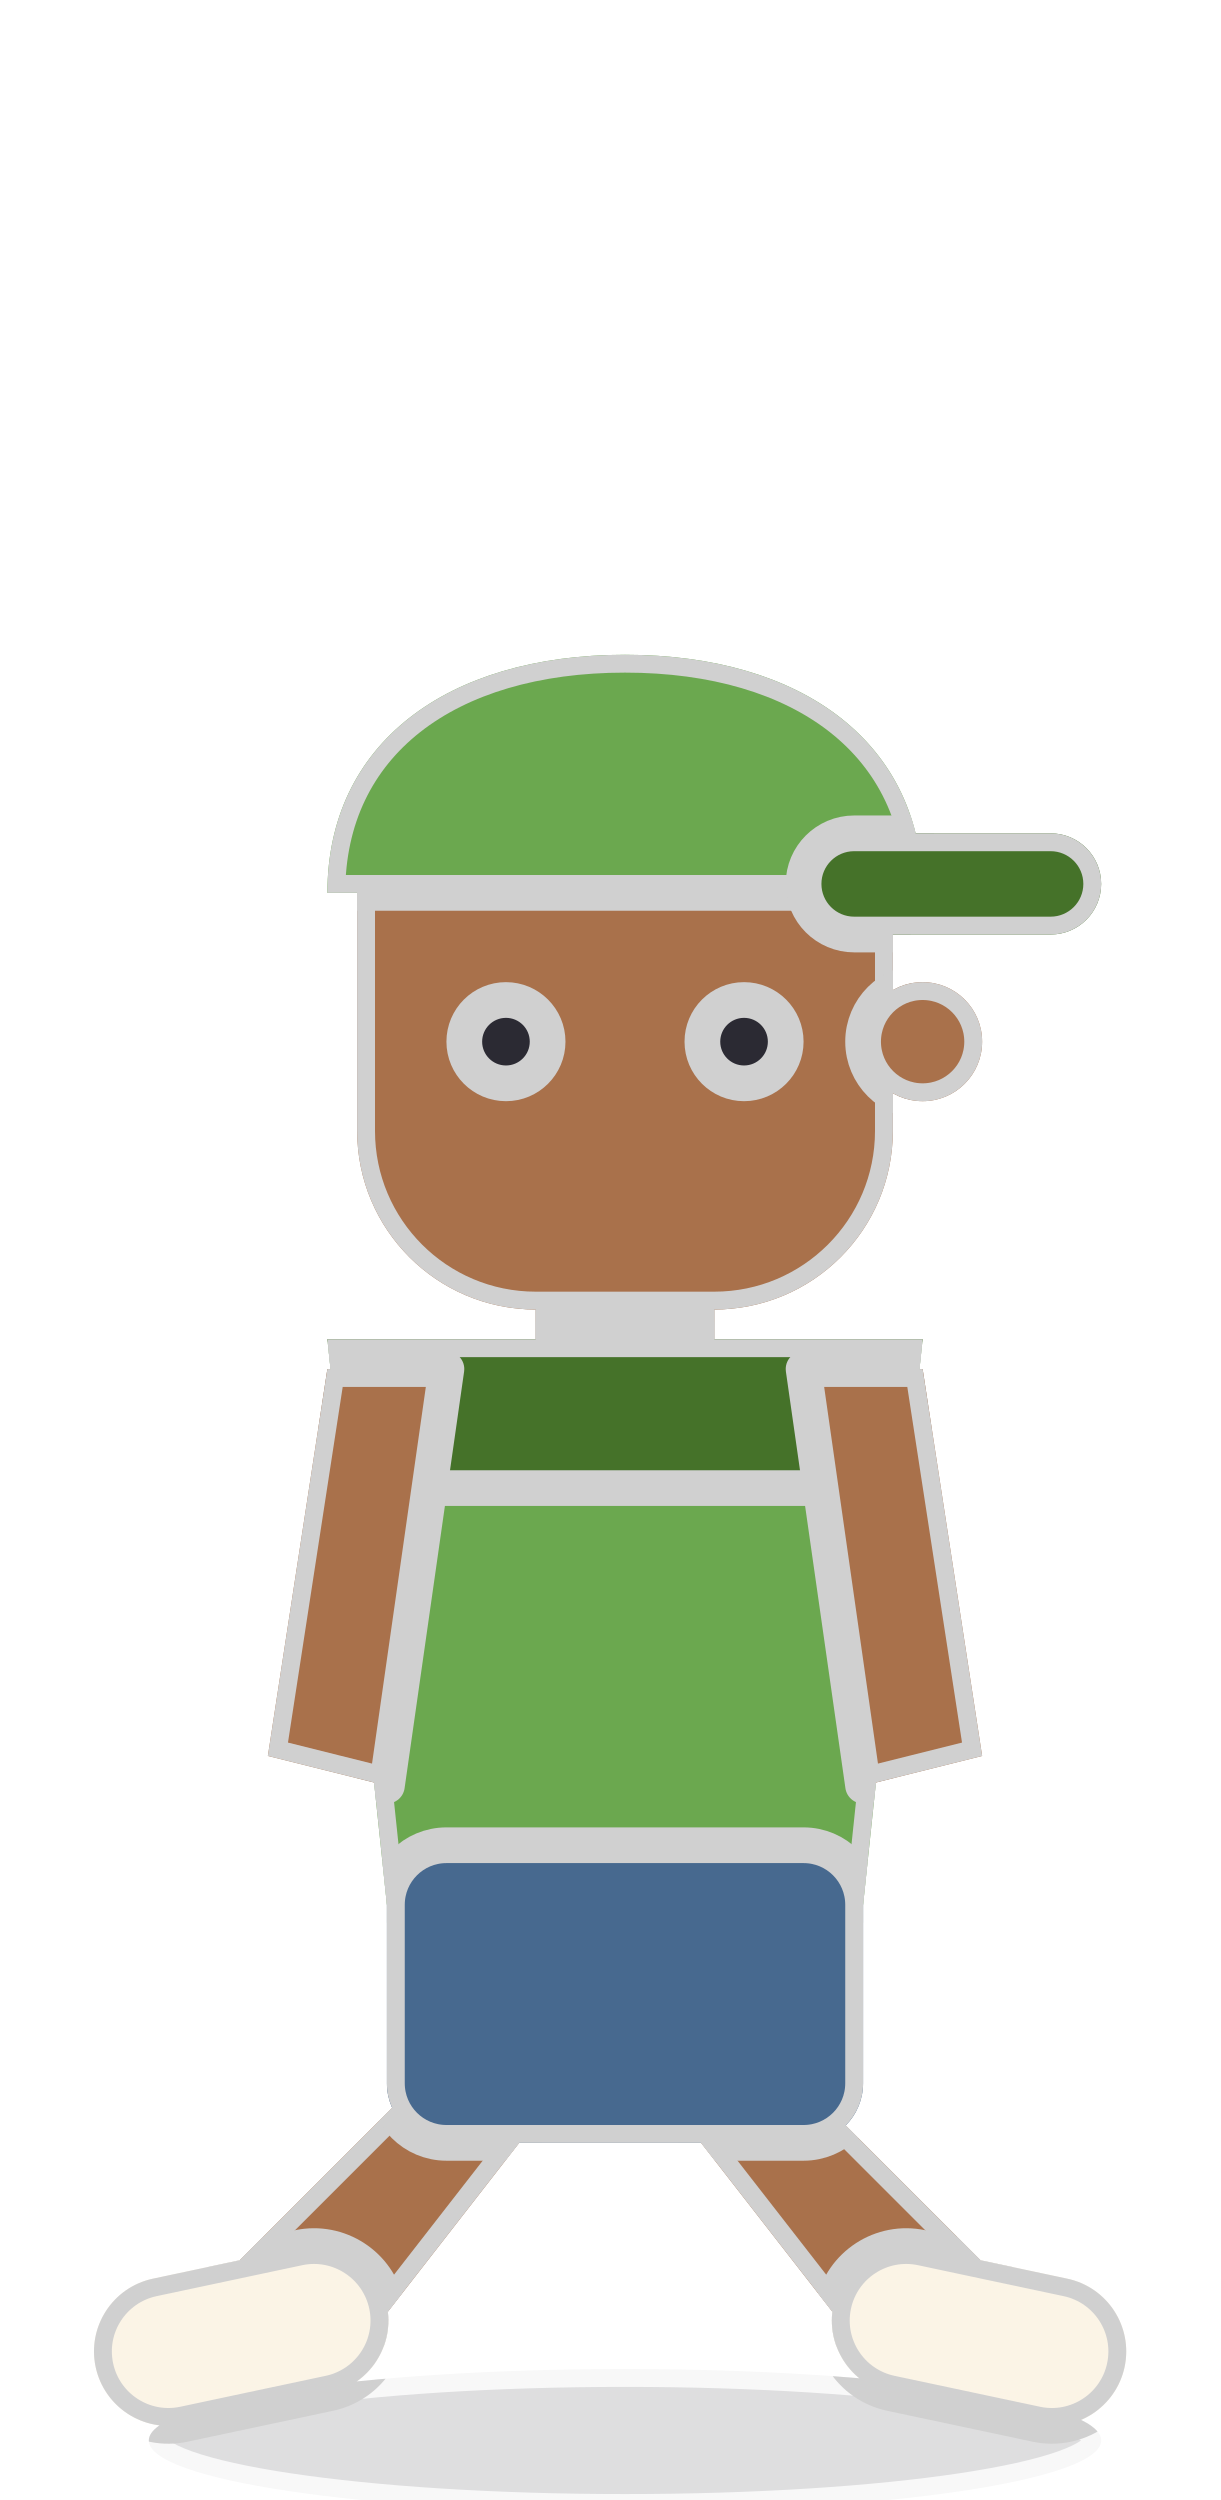
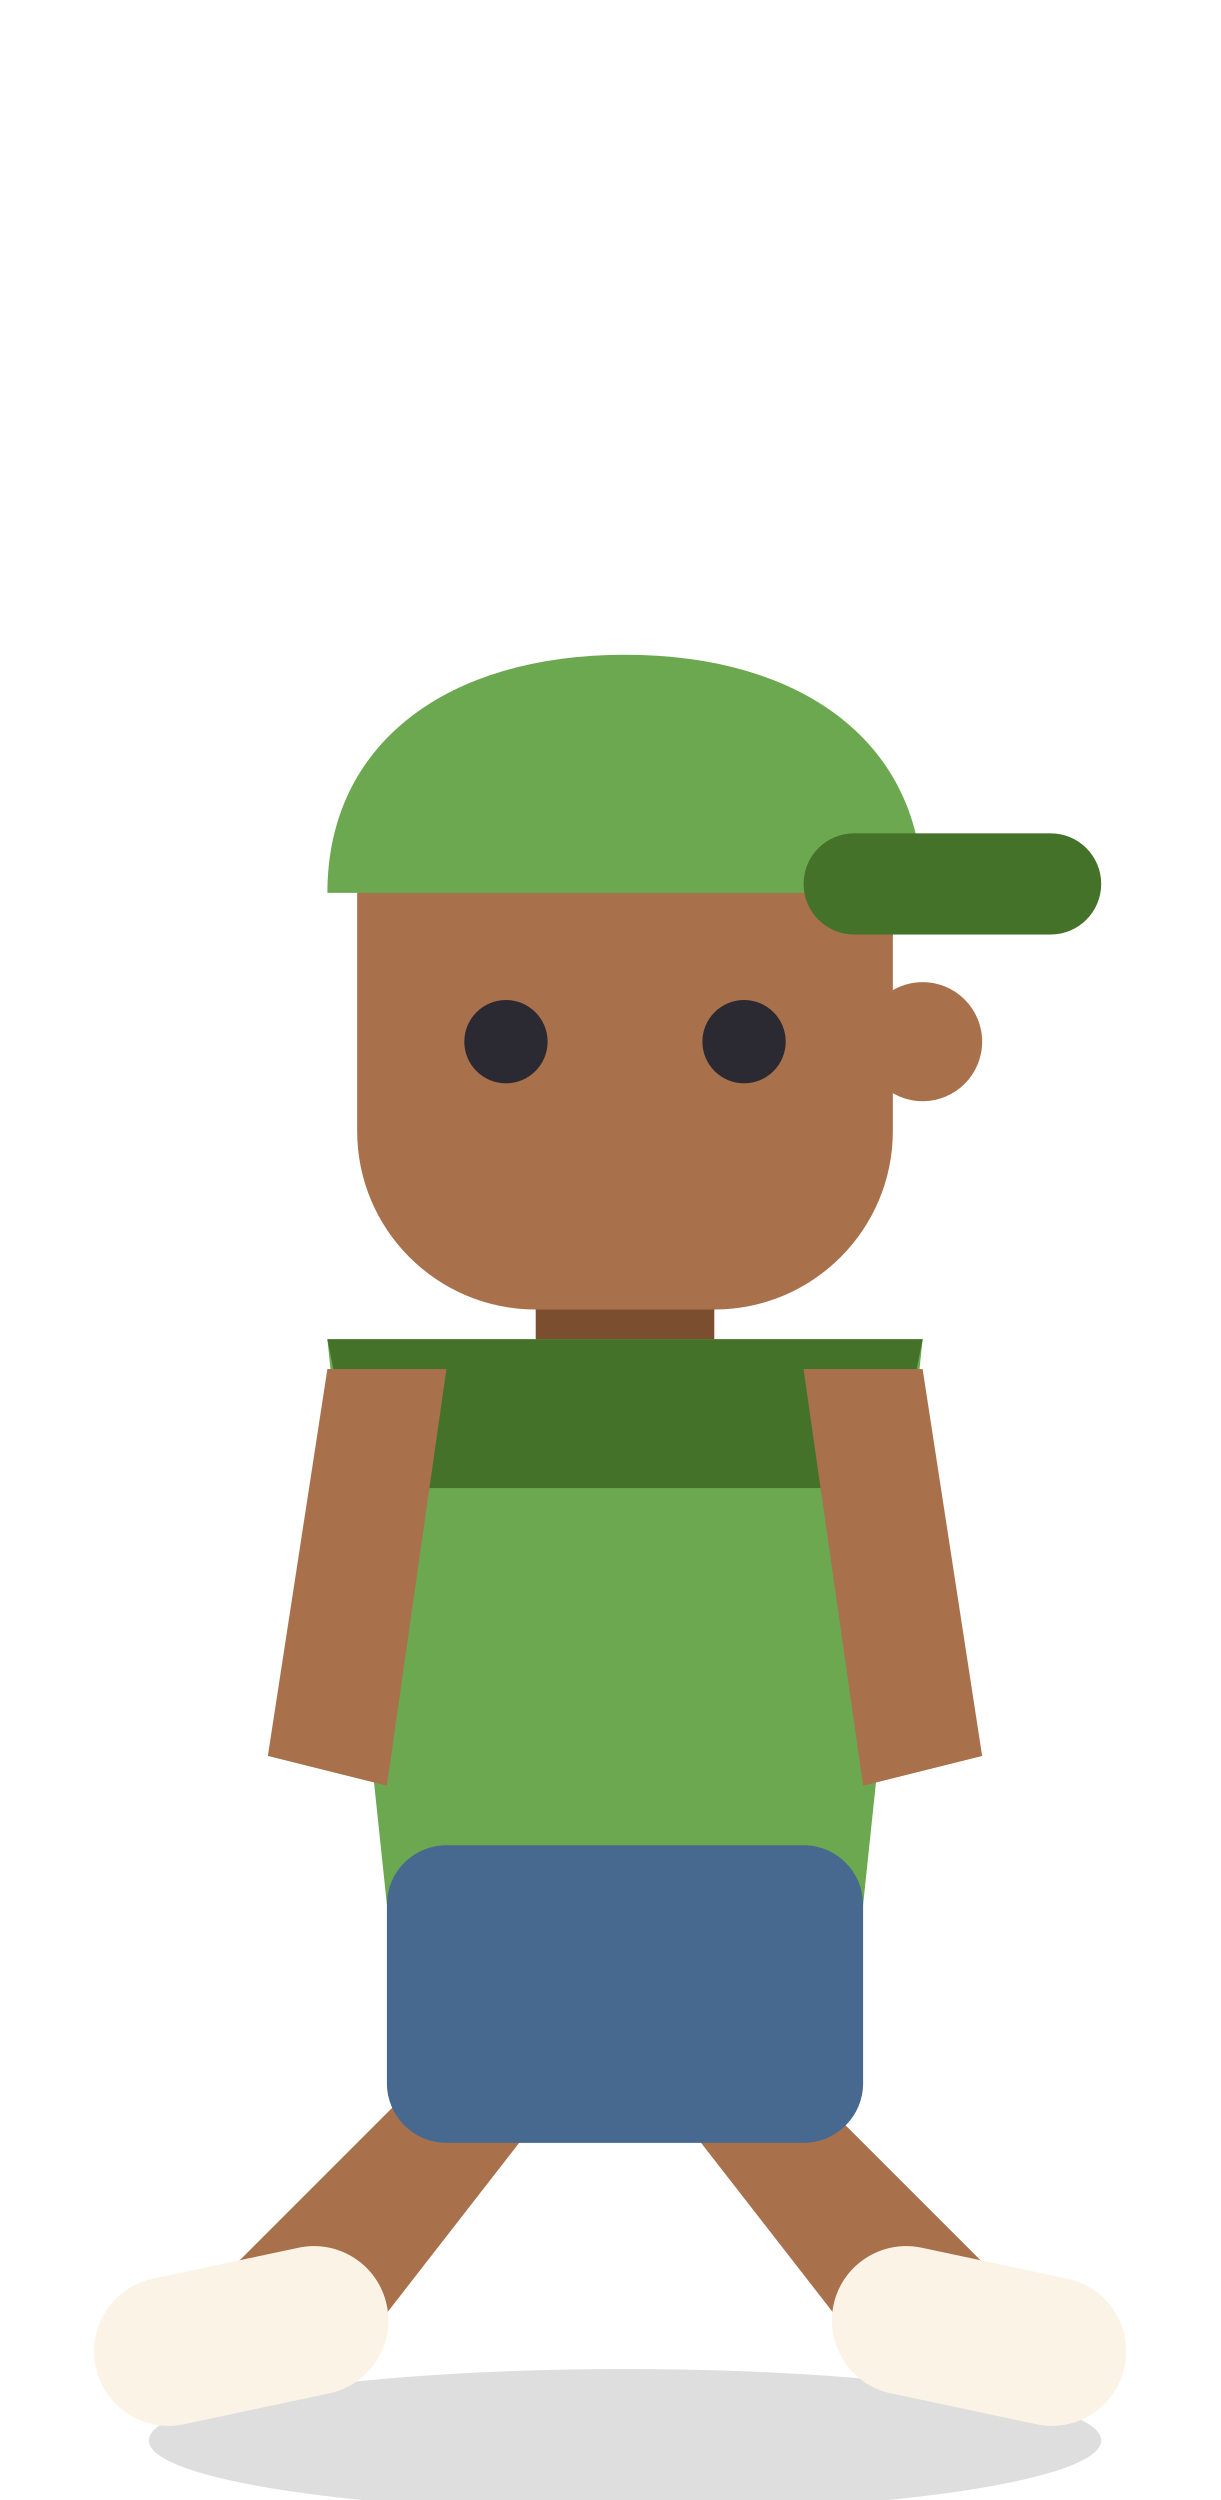
<svg xmlns="http://www.w3.org/2000/svg" width="123" height="252" viewBox="1 0 41 84">
-   <clipPath id="rim_person_boy_summer_walk2">
-     <ellipse cx="22" cy="82" rx="16" ry="2.4" fill="#2B2A33" opacity="0.16" />
-     <polygon points="15,70 20,70 13,79 8,77" fill="#A9714B" />
-     <polygon points="23,70 28,70 35,77 30,79" fill="#A9714B" />
-     <rect x="4" y="76" width="10" height="5" rx="2.5" fill="#FBF4E6" transform="rotate(-12 9 78)" />
-     <rect x="29" y="76" width="10" height="5" rx="2.5" fill="#FBF4E6" transform="rotate(12 34 78)" />
+   <ellipse cx="22" cy="82" rx="16" ry="2.4" fill="#2B2A33" opacity="0.16" />
+   <polygon points="15,70 20,70 13,79 8,77" fill="#A9714B" />
+   <polygon points="23,70 28,70 35,77 30,79" fill="#A9714B" />
+   <rect x="4" y="76" width="10" height="5" rx="2.5" fill="#FBF4E6" transform="rotate(-12 9 78)" />
+   <rect x="29" y="76" width="10" height="5" rx="2.5" fill="#FBF4E6" transform="rotate(12 34 78)" />
+   <g transform="translate(0 0) scale(1 1)">
    <rect x="19" y="42" width="6" height="4" fill="#7C4E30" />
    <polygon points="12,45 32,45 30,64 14,64" fill="#6BA84F" />
    <polygon points="12,45 32,45 31,50 13,50" fill="#457229" />
    <polygon points="12,46 16,46 14,60 10,59" fill="#A9714B" />
    <polygon points="28,46 32,46 34,59 30,60" fill="#A9714B" />
    <rect x="14" y="62" width="16" height="10" rx="2" fill="#47698F" />
    <rect x="13" y="24" width="18" height="20" rx="6" fill="#A9714B" />
    <circle cx="32" cy="35" r="2" fill="#A9714B" />
    <path d="M12 30 C12 25 16 22 22 22 C28 22 32 25 32 30 Z" fill="#6BA84F" />
    <rect x="28" y="28" width="10" height="3.4" rx="1.7" fill="#457229" />
    <circle cx="18" cy="35" r="1.4" fill="#2B2A33" />
    <circle cx="26" cy="35" r="1.4" fill="#2B2A33" />
-   </clipPath>
-   <g clip-path="url(#rim_person_boy_summer_walk2)">
-     <ellipse stroke="#d0d0d0" stroke-width="1.2" stroke-linejoin="round" cx="22" cy="82" rx="16" ry="2.4" fill="#2B2A33" opacity="0.16" />
-     <polygon stroke="#d0d0d0" stroke-width="1.2" stroke-linejoin="round" points="15,70 20,70 13,79 8,77" fill="#A9714B" />
-     <polygon stroke="#d0d0d0" stroke-width="1.2" stroke-linejoin="round" points="23,70 28,70 35,77 30,79" fill="#A9714B" />
-     <rect stroke="#d0d0d0" stroke-width="1.2" stroke-linejoin="round" x="4" y="76" width="10" height="5" rx="2.5" fill="#FBF4E6" transform="rotate(-12 9 78)" />
-     <rect stroke="#d0d0d0" stroke-width="1.2" stroke-linejoin="round" x="29" y="76" width="10" height="5" rx="2.5" fill="#FBF4E6" transform="rotate(12 34 78)" />
-     <g transform="translate(0 0) scale(1 1)">
-       <rect stroke="#d0d0d0" stroke-width="1.2" stroke-linejoin="round" x="19" y="42" width="6" height="4" fill="#7C4E30" />
-       <polygon stroke="#d0d0d0" stroke-width="1.2" stroke-linejoin="round" points="12,45 32,45 30,64 14,64" fill="#6BA84F" />
-       <polygon stroke="#d0d0d0" stroke-width="1.2" stroke-linejoin="round" points="12,45 32,45 31,50 13,50" fill="#457229" />
-       <polygon stroke="#d0d0d0" stroke-width="1.2" stroke-linejoin="round" points="12,46 16,46 14,60 10,59" fill="#A9714B" />
-       <polygon stroke="#d0d0d0" stroke-width="1.2" stroke-linejoin="round" points="28,46 32,46 34,59 30,60" fill="#A9714B" />
-       <rect stroke="#d0d0d0" stroke-width="1.2" stroke-linejoin="round" x="14" y="62" width="16" height="10" rx="2" fill="#47698F" />
-       <rect stroke="#d0d0d0" stroke-width="1.2" stroke-linejoin="round" x="13" y="24" width="18" height="20" rx="6" fill="#A9714B" />
-       <circle stroke="#d0d0d0" stroke-width="1.2" stroke-linejoin="round" cx="32" cy="35" r="2" fill="#A9714B" />
-       <path stroke="#d0d0d0" stroke-width="1.2" stroke-linejoin="round" d="M12 30 C12 25 16 22 22 22 C28 22 32 25 32 30 Z" fill="#6BA84F" />
-       <rect stroke="#d0d0d0" stroke-width="1.2" stroke-linejoin="round" x="28" y="28" width="10" height="3.4" rx="1.7" fill="#457229" />
-       <circle stroke="#d0d0d0" stroke-width="1.2" stroke-linejoin="round" cx="18" cy="35" r="1.4" fill="#2B2A33" />
-       <circle stroke="#d0d0d0" stroke-width="1.2" stroke-linejoin="round" cx="26" cy="35" r="1.4" fill="#2B2A33" />
-     </g>
  </g>
</svg>
